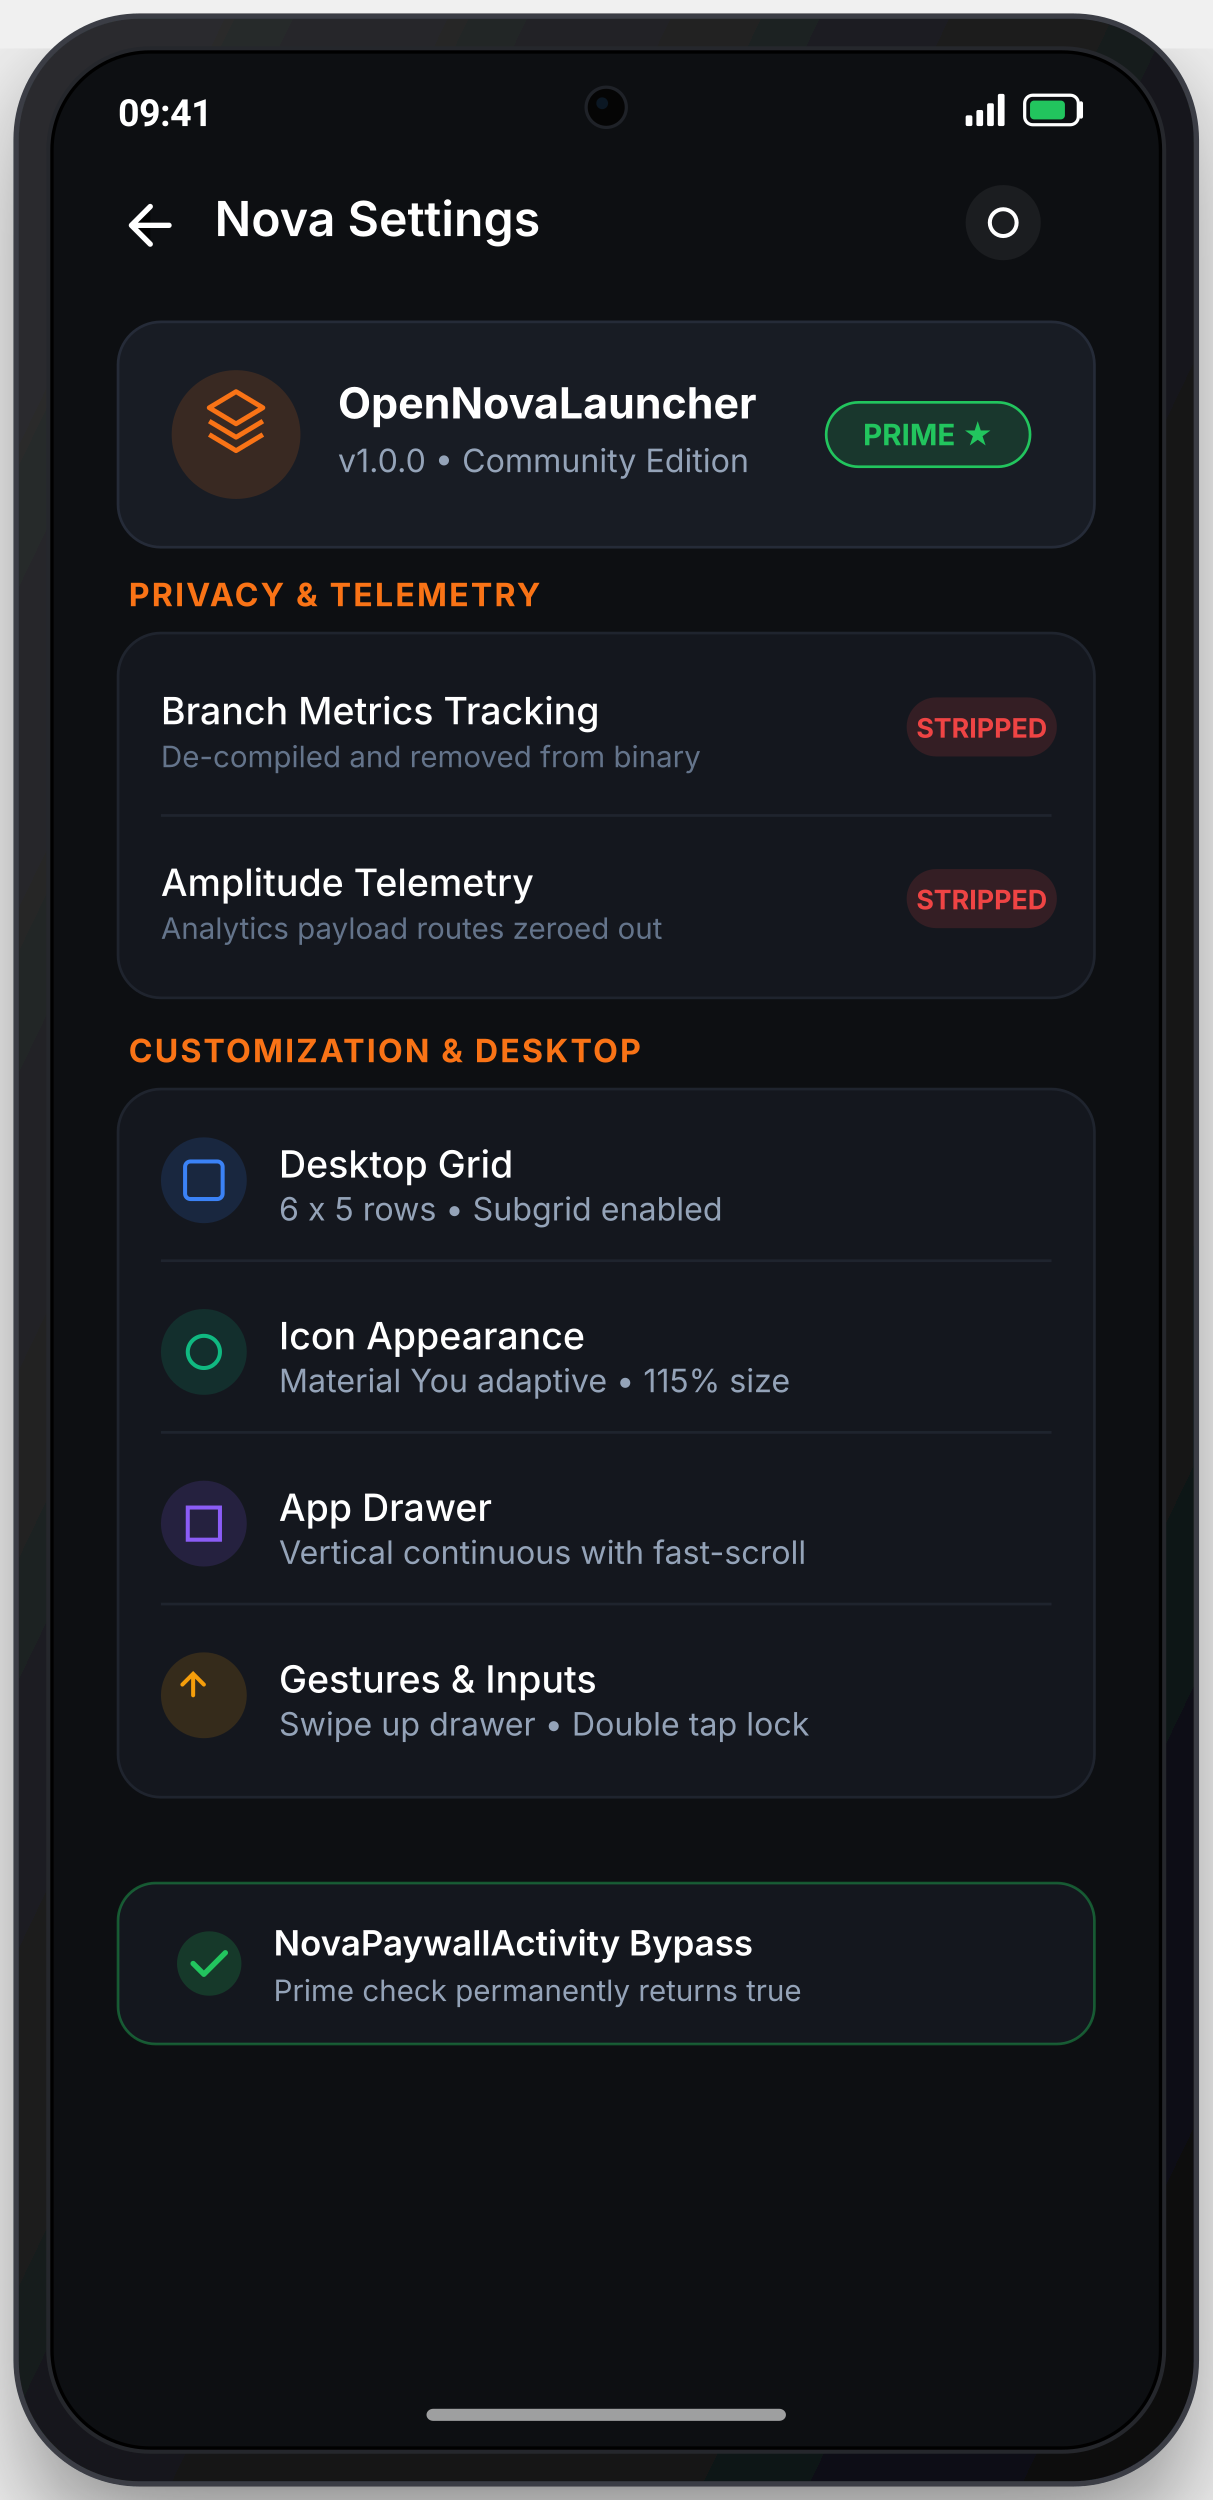
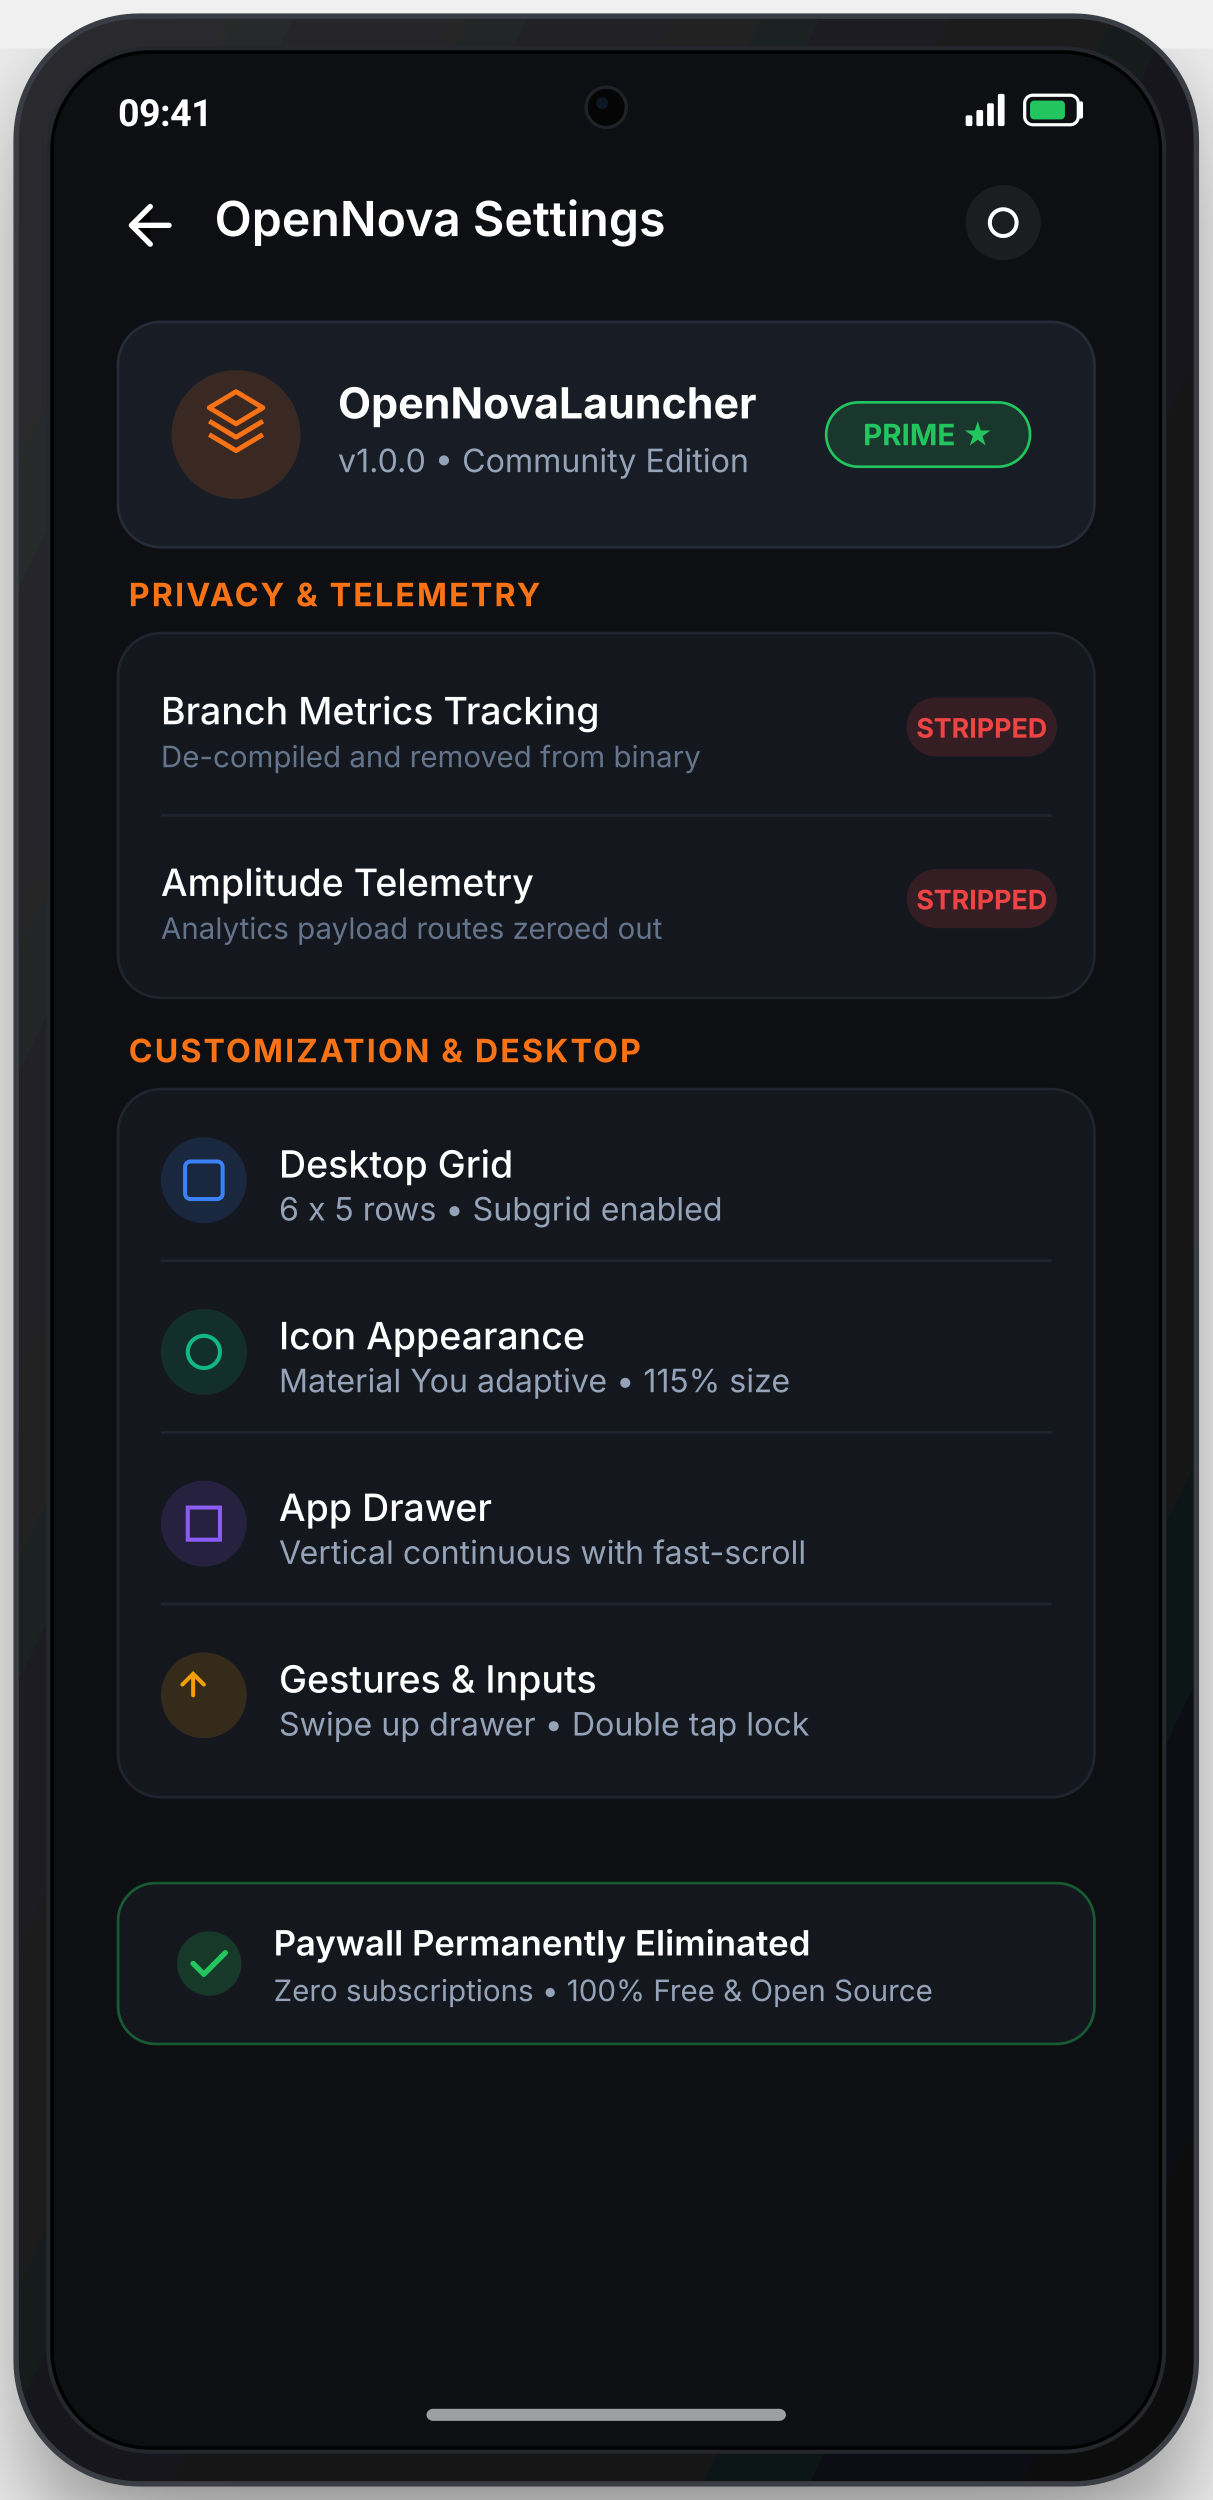
<svg xmlns="http://www.w3.org/2000/svg" viewBox="0 0 452 932" width="452" height="932">
  <defs>
    <clipPath id="screen-clip">
      <rect x="20" y="20" width="412" height="892" rx="36" />
    </clipPath>
    <linearGradient id="body-grad" x1="0%" y1="0%" x2="100%" y2="100%">
      <stop offset="0%" stop-color="#2c2d30" />
      <stop offset="50%" stop-color="#18191b" />
      <stop offset="100%" stop-color="#0d0e10" />
    </linearGradient>
    <linearGradient id="screen-bg" x1="0%" y1="0%" x2="100%" y2="100%">
      <stop offset="0%" stop-color="#121318" />
      <stop offset="50%" stop-color="#1a1c24" />
      <stop offset="100%" stop-color="#0b0c10" />
    </linearGradient>
    <filter id="phone-shadow" x="-8%" y="-8%" width="120%" height="120%">
      <feDropShadow dx="0" dy="18" stdDeviation="24" flood-color="#000000" flood-opacity="0.45" />
    </filter>
  </defs>
  <rect x="6" y="6" width="440" height="920" rx="46" fill="url(#body-grad)" stroke="#3a3d45" stroke-width="2" filter="url(#phone-shadow)" />
  <rect x="18" y="18" width="416" height="896" rx="38" fill="#000000" stroke="#25272c" stroke-width="1.5" />
  <g clip-path="url(#screen-clip)">
    <rect x="20" y="20" width="412" height="892" fill="#0d0f12" />
    <g transform="translate(44, 72)">
      <path d="M19 12H5 M12 19l-7-7 7-7" stroke="#ffffff" stroke-width="2" stroke-linecap="round" stroke-linejoin="round" />
-       <text x="36" y="16" fill="#ffffff" font-family="-apple-system, sans-serif" font-size="18" font-weight="600">Nova Settings</text>
+       <text x="36" y="16" fill="#ffffff" font-family="-apple-system, sans-serif" font-size="18" font-weight="600">OpenNova Settings</text>
      <circle cx="330" cy="11" r="14" fill="#ffffff" fill-opacity="0.06" />
      <circle cx="330" cy="11" r="5" stroke="#ffffff" stroke-width="1.5" fill="none" />
    </g>
    <g transform="translate(44, 120)">
      <rect width="364" height="84" rx="16" fill="#181c24" stroke="#252b38" stroke-width="1" />
      <circle cx="44" cy="42" r="24" fill="#f97316" fill-opacity="0.15" />
      <path d="M44 26L34 32l10 6 10-6-10-6z M34 42l10 6 10-6 M34 37l10 6 10-6" stroke="#f97316" stroke-width="1.8" fill="none" stroke-linejoin="round" />
      <text x="82" y="36" fill="#ffffff" font-family="-apple-system, sans-serif" font-size="16" font-weight="700">OpenNovaLauncher</text>
      <text x="82" y="56" fill="#94a3b8" font-family="-apple-system, sans-serif" font-size="12">v1.0.0 • Community Edition</text>
      <rect x="264" y="30" width="76" height="24" rx="12" fill="#22c55e" fill-opacity="0.16" stroke="#22c55e" stroke-width="1" />
      <text x="302" y="46" fill="#22c55e" font-family="-apple-system, sans-serif" font-size="11" font-weight="700" text-anchor="middle">PRIME ★</text>
    </g>
    <g transform="translate(44, 226)">
      <text x="4" y="0" fill="#f97316" font-family="-apple-system, sans-serif" font-size="12" font-weight="700" letter-spacing="0.8">PRIVACY &amp; TELEMETRY</text>
      <g transform="translate(0, 10)">
        <rect width="364" height="136" rx="16" fill="#14171e" stroke="#1f242e" stroke-width="1" />
        <g transform="translate(16, 20)">
          <text x="0" y="14" fill="#ffffff" font-family="-apple-system, sans-serif" font-size="14" font-weight="500">Branch Metrics Tracking</text>
          <text x="0" y="30" fill="#64748b" font-family="-apple-system, sans-serif" font-size="11">De-compiled and removed from binary</text>
          <rect x="278" y="4" width="56" height="22" rx="11" fill="#ef4444" fill-opacity="0.15" />
          <text x="306" y="19" fill="#ef4444" font-family="-apple-system, monospace" font-size="10" font-weight="700" text-anchor="middle">STRIPPED</text>
        </g>
        <line x1="16" y1="68" x2="348" y2="68" stroke="#1f242e" stroke-width="1" />
        <g transform="translate(16, 84)">
          <text x="0" y="14" fill="#ffffff" font-family="-apple-system, sans-serif" font-size="14" font-weight="500">Amplitude Telemetry</text>
          <text x="0" y="30" fill="#64748b" font-family="-apple-system, sans-serif" font-size="11">Analytics payload routes zeroed out</text>
          <rect x="278" y="4" width="56" height="22" rx="11" fill="#ef4444" fill-opacity="0.15" />
          <text x="306" y="19" fill="#ef4444" font-family="-apple-system, monospace" font-size="10" font-weight="700" text-anchor="middle">STRIPPED</text>
        </g>
      </g>
    </g>
    <g transform="translate(44, 396)">
      <text x="4" y="0" fill="#f97316" font-family="-apple-system, sans-serif" font-size="12" font-weight="700" letter-spacing="0.8">CUSTOMIZATION &amp; DESKTOP</text>
      <g transform="translate(0, 10)">
        <rect width="364" height="264" rx="16" fill="#14171e" stroke="#1f242e" stroke-width="1" />
        <g transform="translate(16, 18)">
          <circle cx="16" cy="16" r="16" fill="#3b82f6" fill-opacity="0.15" />
          <rect x="9" y="9" width="14" height="14" rx="2" stroke="#3b82f6" stroke-width="1.5" fill="none" />
          <text x="44" y="15" fill="#ffffff" font-family="-apple-system, sans-serif" font-size="14" font-weight="500">Desktop Grid</text>
          <text x="44" y="31" fill="#94a3b8" font-family="-apple-system, sans-serif" font-size="12">6 x 5 rows • Subgrid enabled</text>
        </g>
        <line x1="16" y1="64" x2="348" y2="64" stroke="#1f242e" stroke-width="1" />
        <g transform="translate(16, 82)">
          <circle cx="16" cy="16" r="16" fill="#10b981" fill-opacity="0.15" />
          <circle cx="16" cy="16" r="6" stroke="#10b981" stroke-width="1.5" fill="none" />
          <text x="44" y="15" fill="#ffffff" font-family="-apple-system, sans-serif" font-size="14" font-weight="500">Icon Appearance</text>
          <text x="44" y="31" fill="#94a3b8" font-family="-apple-system, sans-serif" font-size="12">Material You adaptive • 115% size</text>
        </g>
        <line x1="16" y1="128" x2="348" y2="128" stroke="#1f242e" stroke-width="1" />
        <g transform="translate(16, 146)">
          <circle cx="16" cy="16" r="16" fill="#8b5cf6" fill-opacity="0.15" />
          <path d="M10 10h12v12H10z" stroke="#8b5cf6" stroke-width="1.5" fill="none" />
          <text x="44" y="15" fill="#ffffff" font-family="-apple-system, sans-serif" font-size="14" font-weight="500">App Drawer</text>
          <text x="44" y="31" fill="#94a3b8" font-family="-apple-system, sans-serif" font-size="12">Vertical continuous with fast-scroll</text>
        </g>
        <line x1="16" y1="192" x2="348" y2="192" stroke="#1f242e" stroke-width="1" />
        <g transform="translate(16, 210)">
          <circle cx="16" cy="16" r="16" fill="#f59e0b" fill-opacity="0.15" />
          <path d="M12 8v8 M8 12l4-4 4 4" stroke="#f59e0b" stroke-width="1.5" fill="none" stroke-linecap="round" />
          <text x="44" y="15" fill="#ffffff" font-family="-apple-system, sans-serif" font-size="14" font-weight="500">Gestures &amp; Inputs</text>
          <text x="44" y="31" fill="#94a3b8" font-family="-apple-system, sans-serif" font-size="12">Swipe up drawer • Double tap lock</text>
        </g>
      </g>
    </g>
    <g transform="translate(44, 702)">
      <rect width="364" height="60" rx="14" fill="#14171e" stroke="#22c55e" stroke-opacity="0.4" stroke-width="1" />
      <circle cx="34" cy="30" r="12" fill="#22c55e" fill-opacity="0.2" />
      <path d="M28 30l4 4 8-8" stroke="#22c55e" stroke-width="2" fill="none" stroke-linecap="round" stroke-linejoin="round" />
-       <text x="58" y="27" fill="#ffffff" font-family="-apple-system, sans-serif" font-size="13" font-weight="600">NovaPaywallActivity Bypass</text>
-       <text x="58" y="44" fill="#94a3b8" font-family="-apple-system, sans-serif" font-size="11">Prime check permanently returns true</text>
+       <text x="58" y="27" fill="#ffffff" font-family="-apple-system, sans-serif" font-size="13" font-weight="600">Paywall Permanently Eliminated</text>
+       <text x="58" y="44" fill="#94a3b8" font-family="-apple-system, sans-serif" font-size="11">Zero subscriptions • 100% Free &amp; Open Source</text>
    </g>
    <g id="status-bar" transform="translate(20, 20)">
      <rect width="412" height="42" fill="transparent" />
      <text x="24" y="27" fill="#ffffff" font-family="-apple-system, BlinkMacSystemFont, 'Segoe UI', Roboto, Helvetica, sans-serif" font-size="14" font-weight="600" letter-spacing="-0.2">09:41</text>
      <circle cx="206" cy="20" r="7.5" fill="#050505" stroke="#1f2228" stroke-width="1.2" />
      <circle cx="204.5" cy="18.5" r="2.2" fill="#0d1b2a" opacity="0.8" />
      <g transform="translate(340, 15)">
        <rect x="0" y="8" width="2.5" height="4" rx="0.6" fill="#ffffff" />
        <rect x="4" y="6" width="2.5" height="6" rx="0.6" fill="#ffffff" />
        <rect x="8" y="3.5" width="2.5" height="8.5" rx="0.6" fill="#ffffff" />
        <rect x="12" y="0" width="2.5" height="12" rx="0.6" fill="#ffffff" />
        <g transform="translate(22, 0)">
          <rect x="0" y="0.5" width="20" height="11" rx="3" fill="none" stroke="#ffffff" stroke-width="1.2" />
          <rect x="2" y="2.5" width="13" height="7" rx="1.5" fill="#22c55e" />
          <path d="M21 3.5 V8.5" stroke="#ffffff" stroke-width="1.5" stroke-linecap="round" />
        </g>
      </g>
    </g>
    <rect x="159" y="898" width="134" height="4.5" rx="2.5" fill="#ffffff" opacity="0.6" />
  </g>
</svg>
